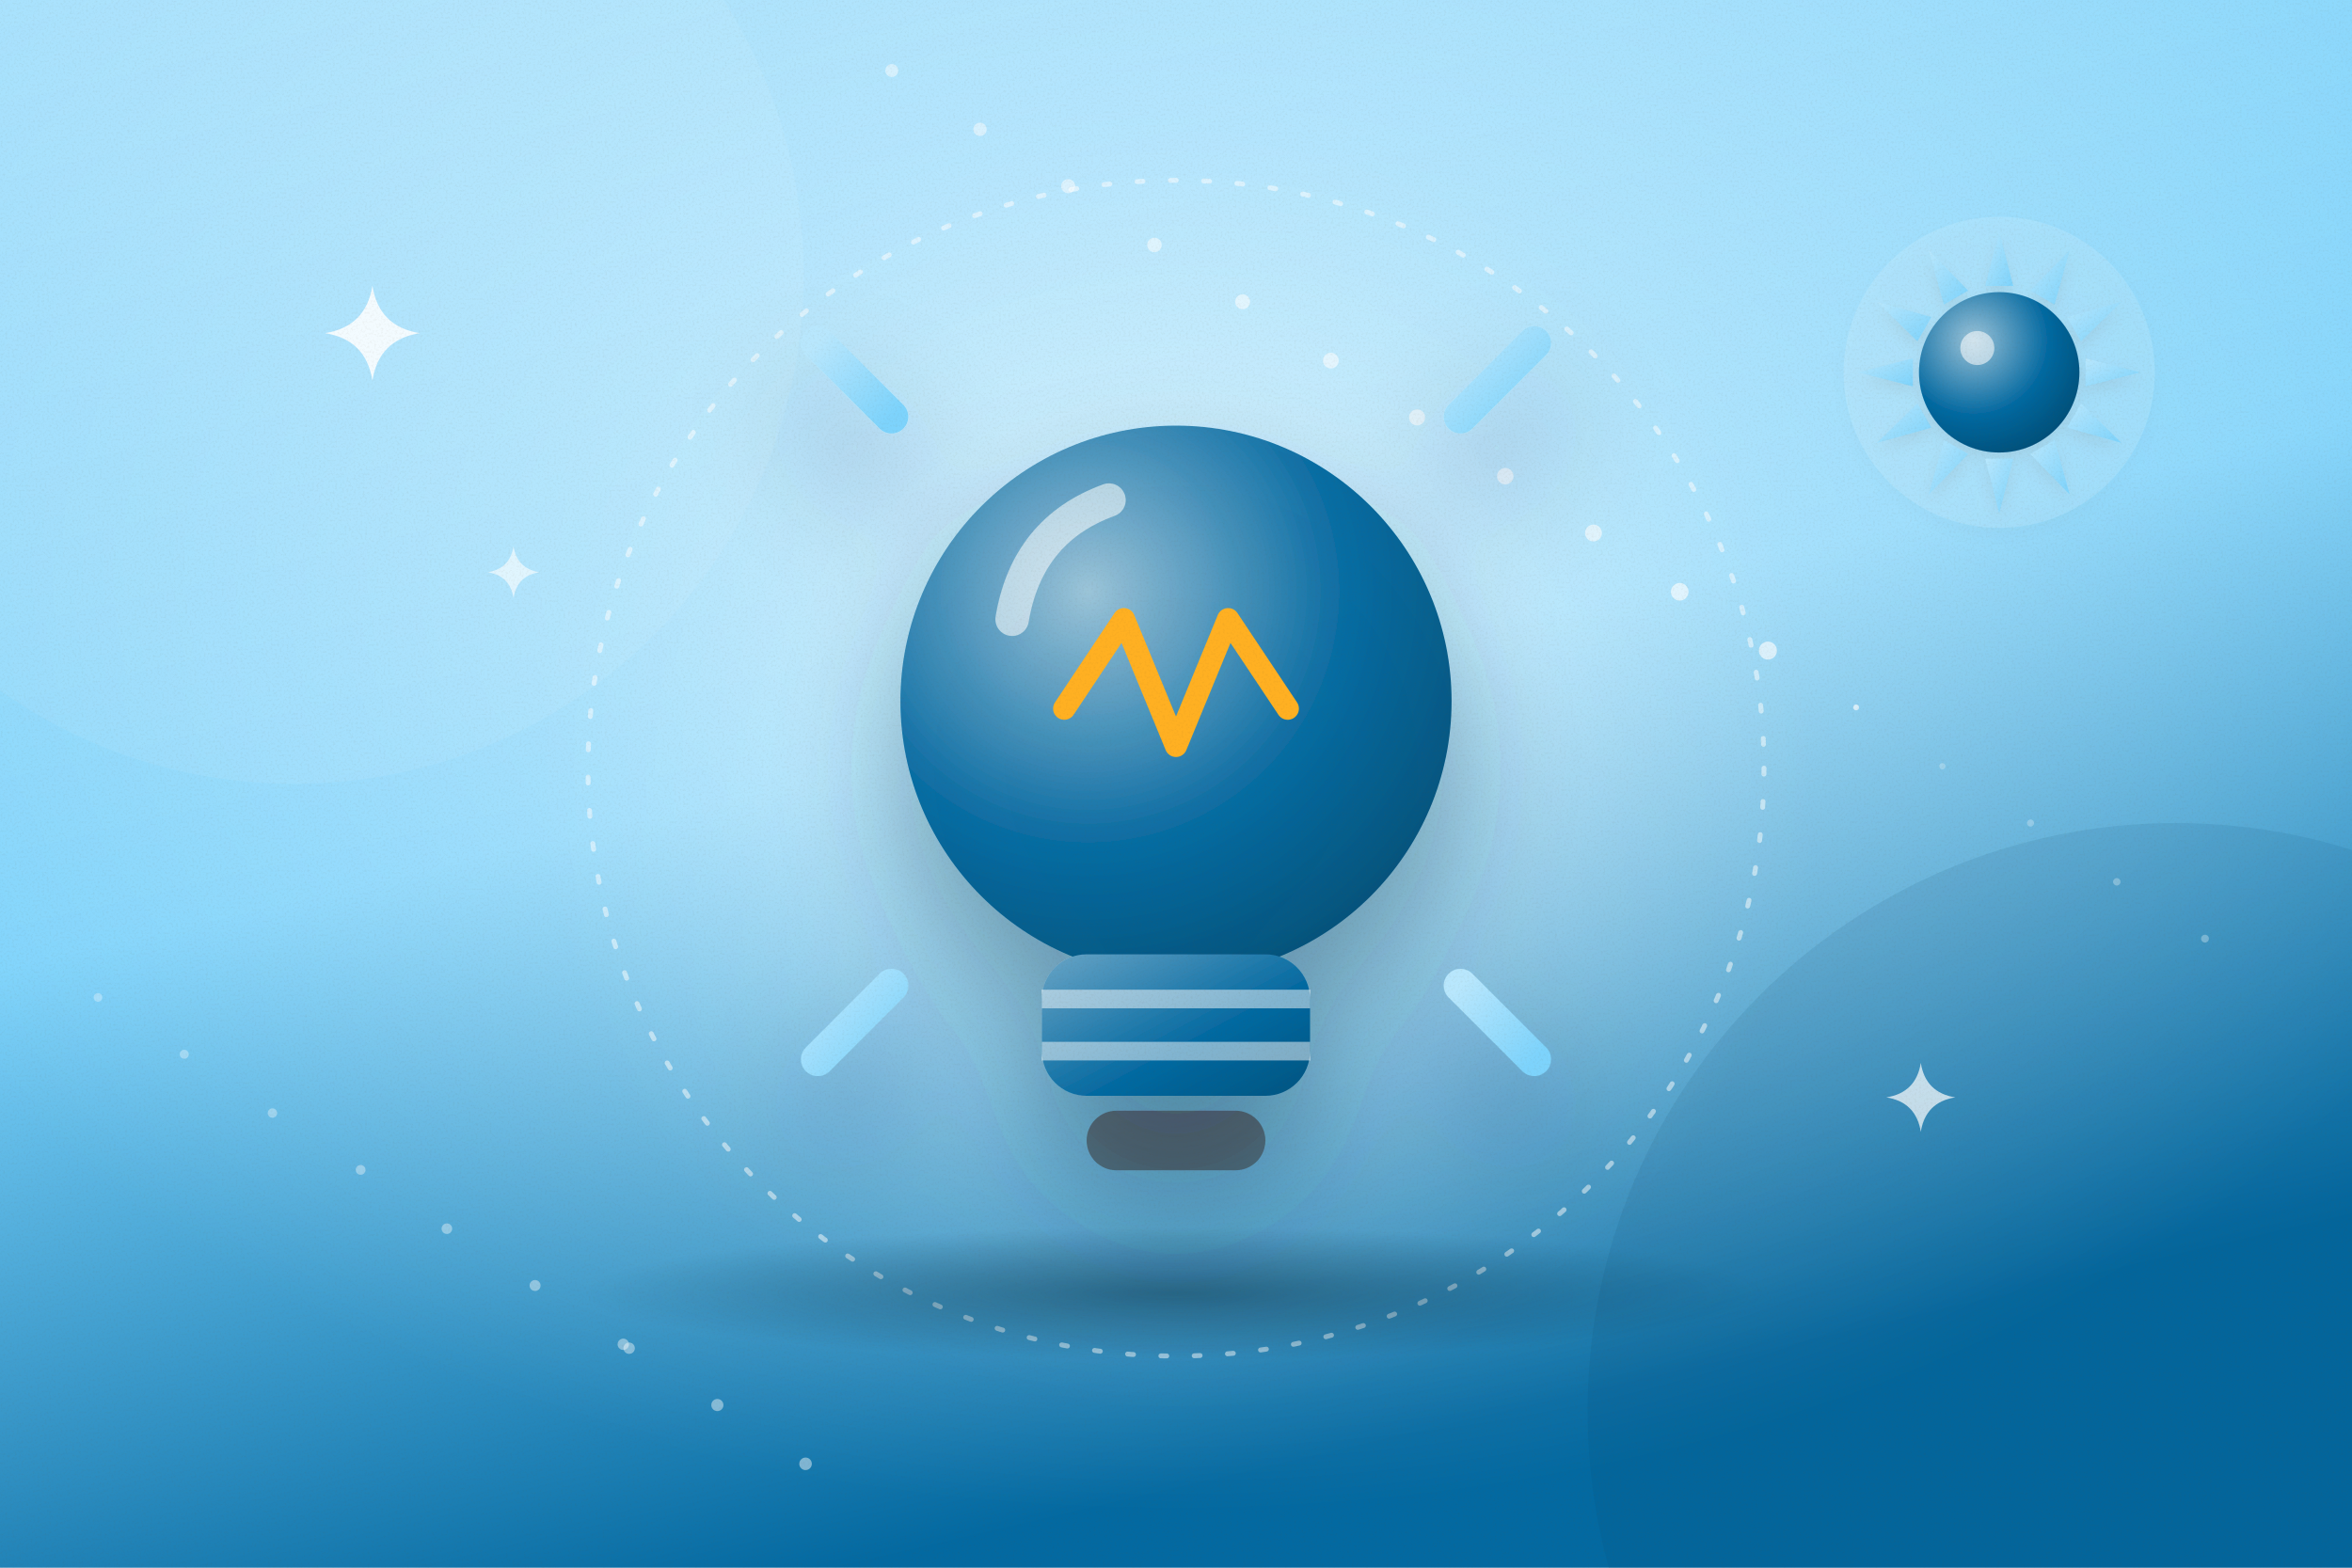
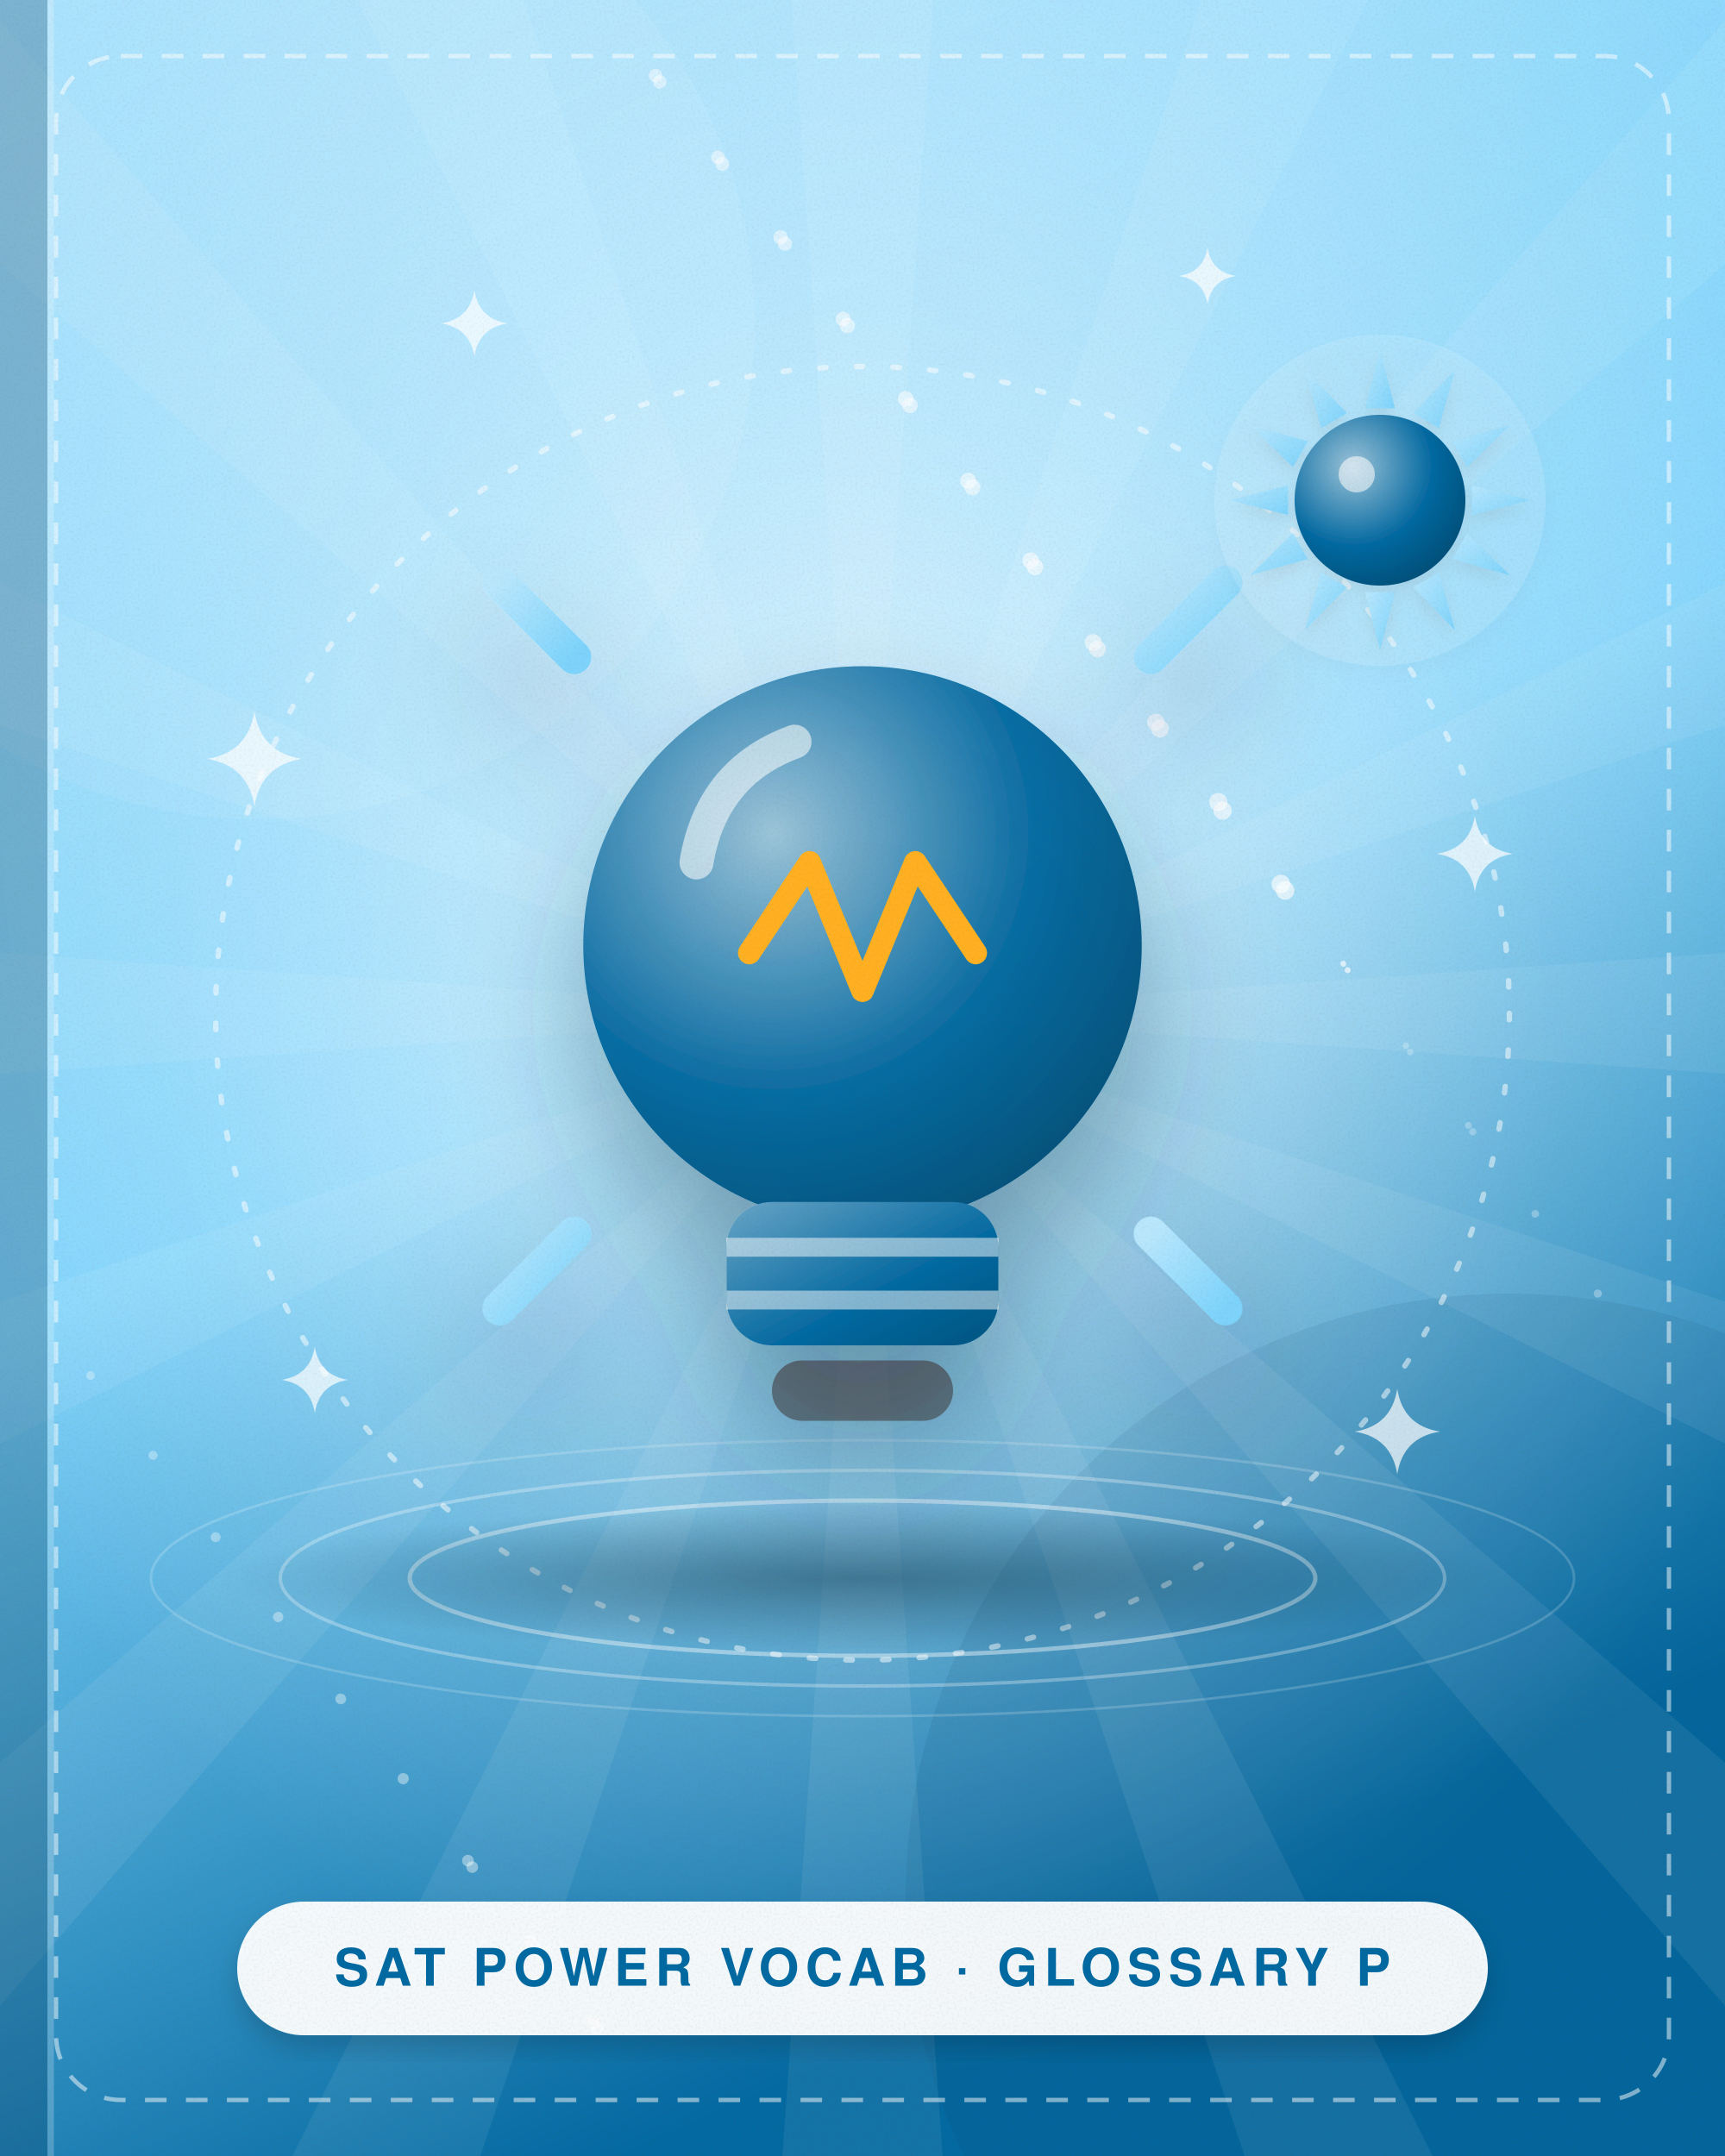
- <svg xmlns="http://www.w3.org/2000/svg" viewBox="0 0 1200 800" width="1200" height="800">
+ <svg xmlns="http://www.w3.org/2000/svg" viewBox="0 0 800 1000" width="800" height="1000">
  <defs>
    <linearGradient id="bg" x1="0" y1="0" x2="0.35" y2="1">
      <stop offset="0" stop-color="#a4e0fd" />
      <stop offset="0.55" stop-color="#7DD3FC" />
      <stop offset="1" stop-color="#0369A1" />
    </linearGradient>
    <radialGradient id="glow" cx="0.5" cy="0.36" r="0.6">
      <stop offset="0" stop-color="#FFFFFF" stop-opacity="0.55" />
      <stop offset="1" stop-color="#FFFFFF" stop-opacity="0" />
    </radialGradient>
    <radialGradient id="halo" cx="0.5" cy="0.5" r="0.5">
      <stop offset="0" stop-color="#FFFFFF" stop-opacity="0.28" />
      <stop offset="1" stop-color="#FFFFFF" stop-opacity="0" />
    </radialGradient>
    <radialGradient id="ground" cx="0.5" cy="0.5" r="0.5">
      <stop offset="0" stop-color="#012a40" stop-opacity="0.45" />
      <stop offset="1" stop-color="#012a40" stop-opacity="0" />
    </radialGradient>
    <linearGradient id="gA" x1="0" y1="0" x2="1" y2="1">
      <stop offset="0" stop-color="#68a5c7" />
      <stop offset="0.6" stop-color="#0369A1" />
      <stop offset="1" stop-color="#025481" />
    </linearGradient>
    <linearGradient id="gB" x1="0" y1="0" x2="1" y2="1">
      <stop offset="0" stop-color="#b8e7fd" />
      <stop offset="1" stop-color="#7DD3FC" />
    </linearGradient>
    <radialGradient id="gS" cx="0.34" cy="0.3" r="0.85">
      <stop offset="0" stop-color="#9ac3d9" />
      <stop offset="0.55" stop-color="#0369A1" />
      <stop offset="1" stop-color="#02476d" />
    </radialGradient>
    <radialGradient id="gS2" cx="0.34" cy="0.3" r="0.85">
      <stop offset="0" stop-color="#cbedfe" />
      <stop offset="0.6" stop-color="#7DD3FC" />
      <stop offset="1" stop-color="#64a9ca" />
    </radialGradient>
    <linearGradient id="gP" x1="0" y1="0" x2="0" y2="1">
      <stop offset="0" stop-color="#FFFDF6" />
      <stop offset="1" stop-color="#F2E4C8" />
    </linearGradient>
    <filter id="drop" x="-40%" y="-40%" width="180%" height="190%">
      <feDropShadow dx="0" dy="18" stdDeviation="16" flood-color="#012f48" flood-opacity="0.38" />
    </filter>
    <filter id="soft" x="-20%" y="-20%" width="140%" height="140%">
      <feDropShadow dx="0" dy="6" stdDeviation="6" flood-color="#000000" flood-opacity="0.18" />
    </filter>
    <filter id="speck" x="0" y="0" width="100%" height="100%">
      <feTurbulence type="fractalNoise" baseFrequency="0.85" numOctaves="3" seed="7" stitchTiles="stitch" />
      <feColorMatrix type="matrix" values="0 0 0 0 0.12  0 0 0 0 0.07  0 0 0 0 0.02  0 0 0 0.9 -0.42" />
    </filter>
    <clipPath id="front">
      <rect x="-240" y="0" width="480" height="240" />
    </clipPath>
  </defs>
-   <rect width="1200" height="800" fill="url(#bg)" />
-   <rect width="1200" height="800" fill="url(#glow)" />
-   <circle cx="150" cy="140" r="260" fill="#FFFFFF" opacity="0.07" />
-   <circle cx="1110" cy="720" r="300" fill="#023f61" opacity="0.10" />
-   <circle cx="321" cy="688" r="2.9" fill="#FFFFFF" opacity="0.41" />
-   <circle cx="366" cy="717" r="3.1" fill="#FFFFFF" opacity="0.43" />
-   <circle cx="411" cy="747" r="3.2" fill="#FFFFFF" opacity="0.45" />
-   <circle cx="455" cy="36" r="3.3" fill="#FFFFFF" opacity="0.46" />
-   <circle cx="500" cy="66" r="3.4" fill="#FFFFFF" opacity="0.48" />
-   <circle cx="545" cy="95" r="3.6" fill="#FFFFFF" opacity="0.49" />
-   <circle cx="589" cy="125" r="3.7" fill="#FFFFFF" opacity="0.51" />
-   <circle cx="634" cy="154" r="3.8" fill="#FFFFFF" opacity="0.53" />
-   <circle cx="679" cy="184" r="4.0" fill="#FFFFFF" opacity="0.54" />
-   <circle cx="723" cy="213" r="4.1" fill="#FFFFFF" opacity="0.56" />
-   <circle cx="768" cy="243" r="4.2" fill="#FFFFFF" opacity="0.57" />
-   <circle cx="813" cy="272" r="4.3" fill="#FFFFFF" opacity="0.59" />
-   <circle cx="857" cy="302" r="4.5" fill="#FFFFFF" opacity="0.61" />
-   <circle cx="902" cy="332" r="4.6" fill="#FFFFFF" opacity="0.62" />
-   <circle cx="947" cy="361" r="1.5" fill="#FFFFFF" opacity="0.64" />
-   <circle cx="991" cy="391" r="1.6" fill="#FFFFFF" opacity="0.25" />
-   <circle cx="1036" cy="420" r="1.8" fill="#FFFFFF" opacity="0.27" />
-   <circle cx="1080" cy="450" r="1.9" fill="#FFFFFF" opacity="0.29" />
-   <circle cx="1125" cy="479" r="2.0" fill="#FFFFFF" opacity="0.30" />
-   <circle cx="50" cy="509" r="2.2" fill="#FFFFFF" opacity="0.32" />
-   <circle cx="94" cy="538" r="2.3" fill="#FFFFFF" opacity="0.33" />
-   <circle cx="139" cy="568" r="2.4" fill="#FFFFFF" opacity="0.35" />
-   <circle cx="184" cy="597" r="2.5" fill="#FFFFFF" opacity="0.37" />
-   <circle cx="228" cy="627" r="2.7" fill="#FFFFFF" opacity="0.38" />
-   <circle cx="273" cy="656" r="2.8" fill="#FFFFFF" opacity="0.40" />
-   <circle cx="318" cy="686" r="2.9" fill="#FFFFFF" opacity="0.41" />
-   <circle cx="600" cy="392" r="300" fill="none" stroke="#FFFFFF" stroke-width="2.5" stroke-dasharray="3 14" stroke-linecap="round" opacity="0.5" />
-   <circle cx="600" cy="392" r="330" fill="url(#halo)" />
-   <ellipse cx="600" cy="660" rx="300" ry="34" fill="url(#ground)" />
-   <g transform="translate(600 392) scale(1.9)" filter="url(#drop)">
+   <rect width="800" height="1000" fill="url(#bg)" />
+   <rect width="800" height="1000" fill="url(#glow)" />
+   <circle cx="120" cy="150" r="230" fill="#FFFFFF" opacity="0.07" />
+   <circle cx="700" cy="880" r="280" fill="#023f61" opacity="0.10" />
+   <circle cx="219" cy="866" r="2.7" fill="#FFFFFF" opacity="0.41" />
+   <circle cx="248" cy="903" r="2.9" fill="#FFFFFF" opacity="0.43" />
+   <circle cx="277" cy="941" r="3.0" fill="#FFFFFF" opacity="0.45" />
+   <circle cx="306" cy="38" r="3.1" fill="#FFFFFF" opacity="0.46" />
+   <circle cx="335" cy="76" r="3.2" fill="#FFFFFF" opacity="0.48" />
+   <circle cx="364" cy="113" r="3.3" fill="#FFFFFF" opacity="0.49" />
+   <circle cx="393" cy="151" r="3.5" fill="#FFFFFF" opacity="0.51" />
+   <circle cx="422" cy="188" r="3.6" fill="#FFFFFF" opacity="0.53" />
+   <circle cx="451" cy="226" r="3.7" fill="#FFFFFF" opacity="0.54" />
+   <circle cx="480" cy="263" r="3.8" fill="#FFFFFF" opacity="0.56" />
+   <circle cx="509" cy="301" r="3.9" fill="#FFFFFF" opacity="0.57" />
+   <circle cx="538" cy="338" r="4.1" fill="#FFFFFF" opacity="0.59" />
+   <circle cx="567" cy="376" r="4.2" fill="#FFFFFF" opacity="0.61" />
+   <circle cx="596" cy="413" r="4.3" fill="#FFFFFF" opacity="0.62" />
+   <circle cx="625" cy="450" r="1.4" fill="#FFFFFF" opacity="0.64" />
+   <circle cx="654" cy="488" r="1.5" fill="#FFFFFF" opacity="0.25" />
+   <circle cx="683" cy="525" r="1.7" fill="#FFFFFF" opacity="0.27" />
+   <circle cx="712" cy="563" r="1.8" fill="#FFFFFF" opacity="0.29" />
+   <circle cx="741" cy="600" r="1.9" fill="#FFFFFF" opacity="0.30" />
+   <circle cx="42" cy="638" r="2.0" fill="#FFFFFF" opacity="0.32" />
+   <circle cx="71" cy="675" r="2.1" fill="#FFFFFF" opacity="0.33" />
+   <circle cx="100" cy="713" r="2.3" fill="#FFFFFF" opacity="0.35" />
+   <circle cx="129" cy="750" r="2.4" fill="#FFFFFF" opacity="0.37" />
+   <circle cx="158" cy="788" r="2.5" fill="#FFFFFF" opacity="0.38" />
+   <circle cx="187" cy="825" r="2.6" fill="#FFFFFF" opacity="0.40" />
+   <circle cx="217" cy="863" r="2.7" fill="#FFFFFF" opacity="0.41" />
+   <circle cx="246" cy="900" r="2.9" fill="#FFFFFF" opacity="0.43" />
+   <circle cx="275" cy="938" r="3.0" fill="#FFFFFF" opacity="0.44" />
+   <circle cx="304" cy="35" r="3.1" fill="#FFFFFF" opacity="0.46" />
+   <circle cx="333" cy="73" r="3.2" fill="#FFFFFF" opacity="0.48" />
+   <circle cx="362" cy="110" r="3.3" fill="#FFFFFF" opacity="0.49" />
+   <circle cx="391" cy="148" r="3.4" fill="#FFFFFF" opacity="0.51" />
+   <circle cx="420" cy="185" r="3.6" fill="#FFFFFF" opacity="0.52" />
+   <circle cx="449" cy="223" r="3.7" fill="#FFFFFF" opacity="0.54" />
+   <circle cx="478" cy="260" r="3.8" fill="#FFFFFF" opacity="0.56" />
+   <circle cx="507" cy="298" r="3.9" fill="#FFFFFF" opacity="0.57" />
+   <circle cx="536" cy="335" r="4.0" fill="#FFFFFF" opacity="0.59" />
+   <circle cx="565" cy="372" r="4.2" fill="#FFFFFF" opacity="0.60" />
+   <circle cx="594" cy="410" r="4.3" fill="#FFFFFF" opacity="0.62" />
+   <circle cx="623" cy="447" r="1.4" fill="#FFFFFF" opacity="0.64" />
+   <circle cx="652" cy="485" r="1.5" fill="#FFFFFF" opacity="0.25" />
+   <circle cx="681" cy="522" r="1.6" fill="#FFFFFF" opacity="0.27" />
+   <path d="M400 470L1297.8 407.1L1297.8 532.9Z" fill="#FFFFFF" opacity="0.07" />
+   <path d="M400 470L1253.5 755.4L1205.4 871.7Z" fill="#FFFFFF" opacity="0.07" />
+   <path d="M400 470L1079.3 1060.3L990.3 1149.3Z" fill="#FFFFFF" opacity="0.07" />
+   <path d="M400 470L801.7 1275.4L685.4 1323.5Z" fill="#FFFFFF" opacity="0.07" />
+   <path d="M400 470L462.9 1367.8L337.1 1367.8Z" fill="#FFFFFF" opacity="0.07" />
+   <path d="M400 470L114.6 1323.5L-1.7 1275.4Z" fill="#FFFFFF" opacity="0.07" />
+   <path d="M400 470L-190.3 1149.3L-279.3 1060.3Z" fill="#FFFFFF" opacity="0.07" />
+   <path d="M400 470L-405.4 871.7L-453.5 755.4Z" fill="#FFFFFF" opacity="0.07" />
+   <path d="M400 470L-497.8 532.9L-497.8 407.1Z" fill="#FFFFFF" opacity="0.07" />
+   <path d="M400 470L-453.5 184.6L-405.4 68.3Z" fill="#FFFFFF" opacity="0.07" />
+   <path d="M400 470L-279.3 -120.3L-190.3 -209.3Z" fill="#FFFFFF" opacity="0.07" />
+   <path d="M400 470L-1.7 -335.4L114.6 -383.5Z" fill="#FFFFFF" opacity="0.07" />
+   <path d="M400 470L337.1 -427.8L462.9 -427.8Z" fill="#FFFFFF" opacity="0.07" />
+   <path d="M400 470L685.4 -383.5L801.7 -335.4Z" fill="#FFFFFF" opacity="0.07" />
+   <path d="M400 470L990.3 -209.3L1079.3 -120.3Z" fill="#FFFFFF" opacity="0.07" />
+   <path d="M400 470L1205.4 68.3L1253.5 184.6Z" fill="#FFFFFF" opacity="0.07" />
+   <rect x="26" y="26" width="748" height="948" rx="30" fill="none" stroke="#FFFFFF" stroke-width="2" stroke-dasharray="10 9" opacity="0.5" />
+   <rect x="0" y="0" width="22" height="1000" fill="#023a59" opacity="0.28" />
+   <rect x="22" y="0" width="3" height="1000" fill="#FFFFFF" opacity="0.22" />
+   <circle cx="400" cy="470" r="300" fill="none" stroke="#FFFFFF" stroke-width="2.5" stroke-dasharray="3 14" stroke-linecap="round" opacity="0.5" />
+   <circle cx="400" cy="470" r="330" fill="url(#halo)" />
+   <ellipse cx="400" cy="732" rx="210" ry="36" fill="none" stroke="#FFFFFF" stroke-width="2.0" opacity="0.42" />
+   <ellipse cx="400" cy="732" rx="270" ry="50" fill="none" stroke="#FFFFFF" stroke-width="1.6" opacity="0.30" />
+   <ellipse cx="400" cy="732" rx="330" ry="64" fill="none" stroke="#FFFFFF" stroke-width="1.2" opacity="0.18" />
+   <ellipse cx="400" cy="732" rx="300" ry="34" fill="url(#ground)" />
+   <g transform="translate(400 470) scale(1.75)" filter="url(#drop)">
    <line x1="108.0" y1="-18.0" x2="136.0" y2="-18.0" stroke="url(#gB)" stroke-width="9" stroke-linecap="round" />
    <line x1="76.4" y1="58.4" x2="96.2" y2="78.2" stroke="url(#gB)" stroke-width="9" stroke-linecap="round" />
    <line x1="0.0" y1="90.0" x2="0.0" y2="118.0" stroke="url(#gB)" stroke-width="9" stroke-linecap="round" />
    <line x1="-76.4" y1="58.4" x2="-96.2" y2="78.2" stroke="url(#gB)" stroke-width="9" stroke-linecap="round" />
    <line x1="-108.0" y1="-18.0" x2="-136.0" y2="-18.0" stroke="url(#gB)" stroke-width="9" stroke-linecap="round" />
    <line x1="-76.4" y1="-94.4" x2="-96.2" y2="-114.2" stroke="url(#gB)" stroke-width="9" stroke-linecap="round" />
    <line x1="-0.0" y1="-126.0" x2="-0.0" y2="-154.0" stroke="url(#gB)" stroke-width="9" stroke-linecap="round" />
    <line x1="76.4" y1="-94.4" x2="96.2" y2="-114.2" stroke="url(#gB)" stroke-width="9" stroke-linecap="round" />
    <circle cy="-18" r="74" fill="url(#gS)" opacity=".96" />
    <path d="M-30 -16L-14 -40L0 -6L14 -40L30 -16" stroke="#FFB020" stroke-width="6" fill="none" stroke-linejoin="round" stroke-linecap="round" />
    <rect x="-36" y="50" width="72" height="38" rx="12" fill="url(#gA)" />
    <path d="M-36 62H36M-36 76H36" stroke="#FFFFFF" stroke-width="5" opacity=".5" />
    <rect x="-24" y="92" width="48" height="16" rx="8" fill="#2A1808" opacity=".45" />
    <path d="M-44-40Q-40-64-18-72" stroke="#FFFFFF" stroke-width="9" fill="none" stroke-linecap="round" opacity=".55" />
  </g>
-   <g transform="translate(1020 190) scale(0.62)" filter="url(#soft)">
+   <g transform="translate(640 232) scale(0.6)" filter="url(#soft)">
    <circle r="128" fill="#FFFFFF" opacity=".12" />
    <path d="M71.1 -11.5L116.0 0.0L71.1 11.5Z" fill="url(#gB)" />
    <path d="M67.3 25.6L100.5 58.0L55.8 45.5Z" fill="url(#gB)" />
    <path d="M45.5 55.8L58.0 100.5L25.6 67.3Z" fill="url(#gB)" />
    <path d="M11.5 71.1L0.0 116.0L-11.5 71.1Z" fill="url(#gB)" />
    <path d="M-25.6 67.3L-58.0 100.5L-45.5 55.8Z" fill="url(#gB)" />
    <path d="M-55.8 45.5L-100.5 58.0L-67.3 25.6Z" fill="url(#gB)" />
    <path d="M-71.1 11.5L-116.0 0.0L-71.1 -11.5Z" fill="url(#gB)" />
    <path d="M-67.3 -25.6L-100.5 -58.0L-55.8 -45.5Z" fill="url(#gB)" />
    <path d="M-45.5 -55.8L-58.0 -100.5L-25.6 -67.3Z" fill="url(#gB)" />
    <path d="M-11.5 -71.1L-0.0 -116.0L11.5 -71.1Z" fill="url(#gB)" />
    <path d="M25.6 -67.3L58.0 -100.5L45.5 -55.8Z" fill="url(#gB)" />
    <path d="M55.8 -45.5L100.5 -58.0L67.3 -25.6Z" fill="url(#gB)" />
    <circle r="66" fill="url(#gS)" />
    <circle cx="-18" cy="-20" r="14" fill="#FFFFFF" opacity=".55" />
  </g>
-   <path transform="translate(190 170) scale(1.1)" d="M0 -22Q3 -3 22 0Q3 3 0 22Q-3 3 -22 0Q-3 -3 0 -22Z" fill="#FFFFFF" opacity="0.85" />
-   <path transform="translate(262 292) scale(0.6)" d="M0 -22Q3 -3 22 0Q3 3 0 22Q-3 3 -22 0Q-3 -3 0 -22Z" fill="#FFFFFF" opacity="0.6" />
-   <path transform="translate(980 560) scale(0.8)" d="M0 -22Q3 -3 22 0Q3 3 0 22Q-3 3 -22 0Q-3 -3 0 -22Z" fill="#FFFFFF" opacity="0.7" />
-   <rect width="1200" height="800" filter="url(#speck)" opacity="0.16" />
+   <path transform="translate(118 352) scale(1)" d="M0 -22Q3 -3 22 0Q3 3 0 22Q-3 3 -22 0Q-3 -3 0 -22Z" fill="#FFFFFF" opacity="0.7" />
+   <path transform="translate(684 396) scale(0.8)" d="M0 -22Q3 -3 22 0Q3 3 0 22Q-3 3 -22 0Q-3 -3 0 -22Z" fill="#FFFFFF" opacity="0.7" />
+   <path transform="translate(146 640) scale(0.7)" d="M0 -22Q3 -3 22 0Q3 3 0 22Q-3 3 -22 0Q-3 -3 0 -22Z" fill="#FFFFFF" opacity="0.7" />
+   <path transform="translate(648 664) scale(0.9)" d="M0 -22Q3 -3 22 0Q3 3 0 22Q-3 3 -22 0Q-3 -3 0 -22Z" fill="#FFFFFF" opacity="0.7" />
+   <path transform="translate(560 128) scale(0.6)" d="M0 -22Q3 -3 22 0Q3 3 0 22Q-3 3 -22 0Q-3 -3 0 -22Z" fill="#FFFFFF" opacity="0.7" />
+   <path transform="translate(220 150) scale(0.7)" d="M0 -22Q3 -3 22 0Q3 3 0 22Q-3 3 -22 0Q-3 -3 0 -22Z" fill="#FFFFFF" opacity="0.7" />
+   <g filter="url(#soft)">
+     <rect x="110" y="882" width="580" height="62" rx="31" fill="#FFFFFF" opacity="0.94" />
+     <text x="400" y="921" text-anchor="middle" font-family="Helvetica, Arial, sans-serif" font-size="24" font-weight="800" letter-spacing="3" fill="#0369A1">SAT POWER VOCAB · GLOSSARY P</text>
+   </g>
+   <rect width="800" height="1000" filter="url(#speck)" opacity="0.16" />
</svg>
